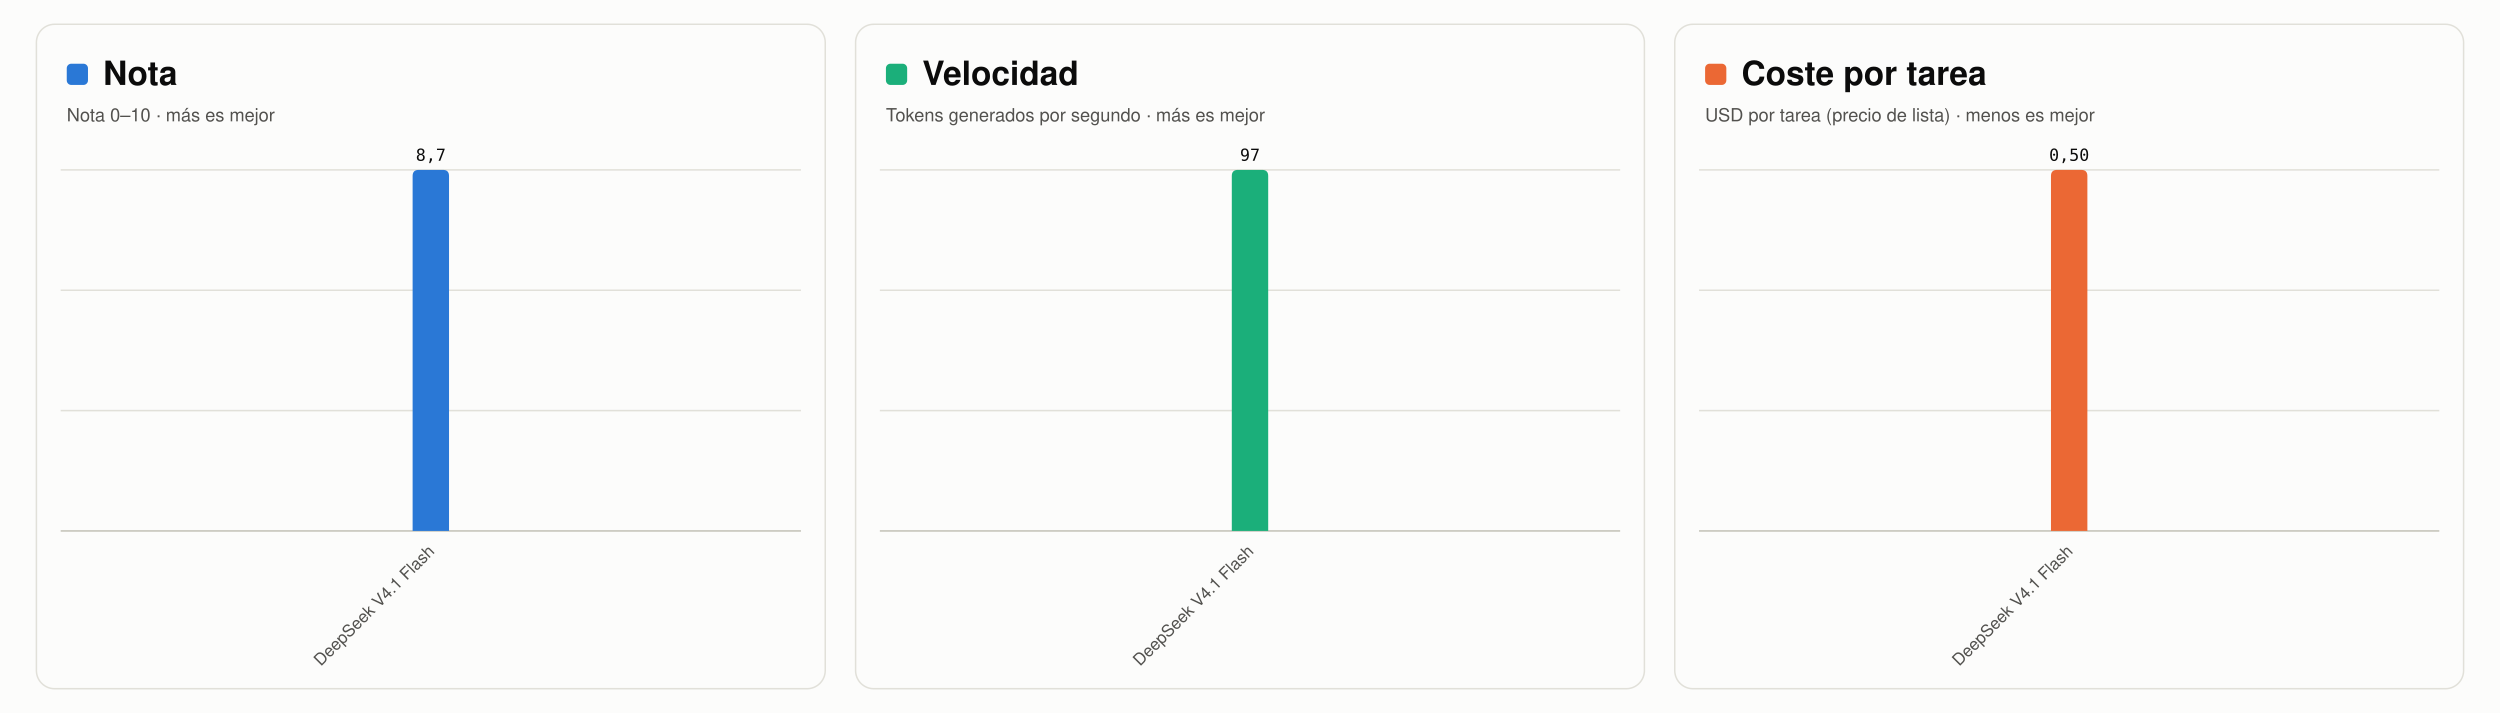
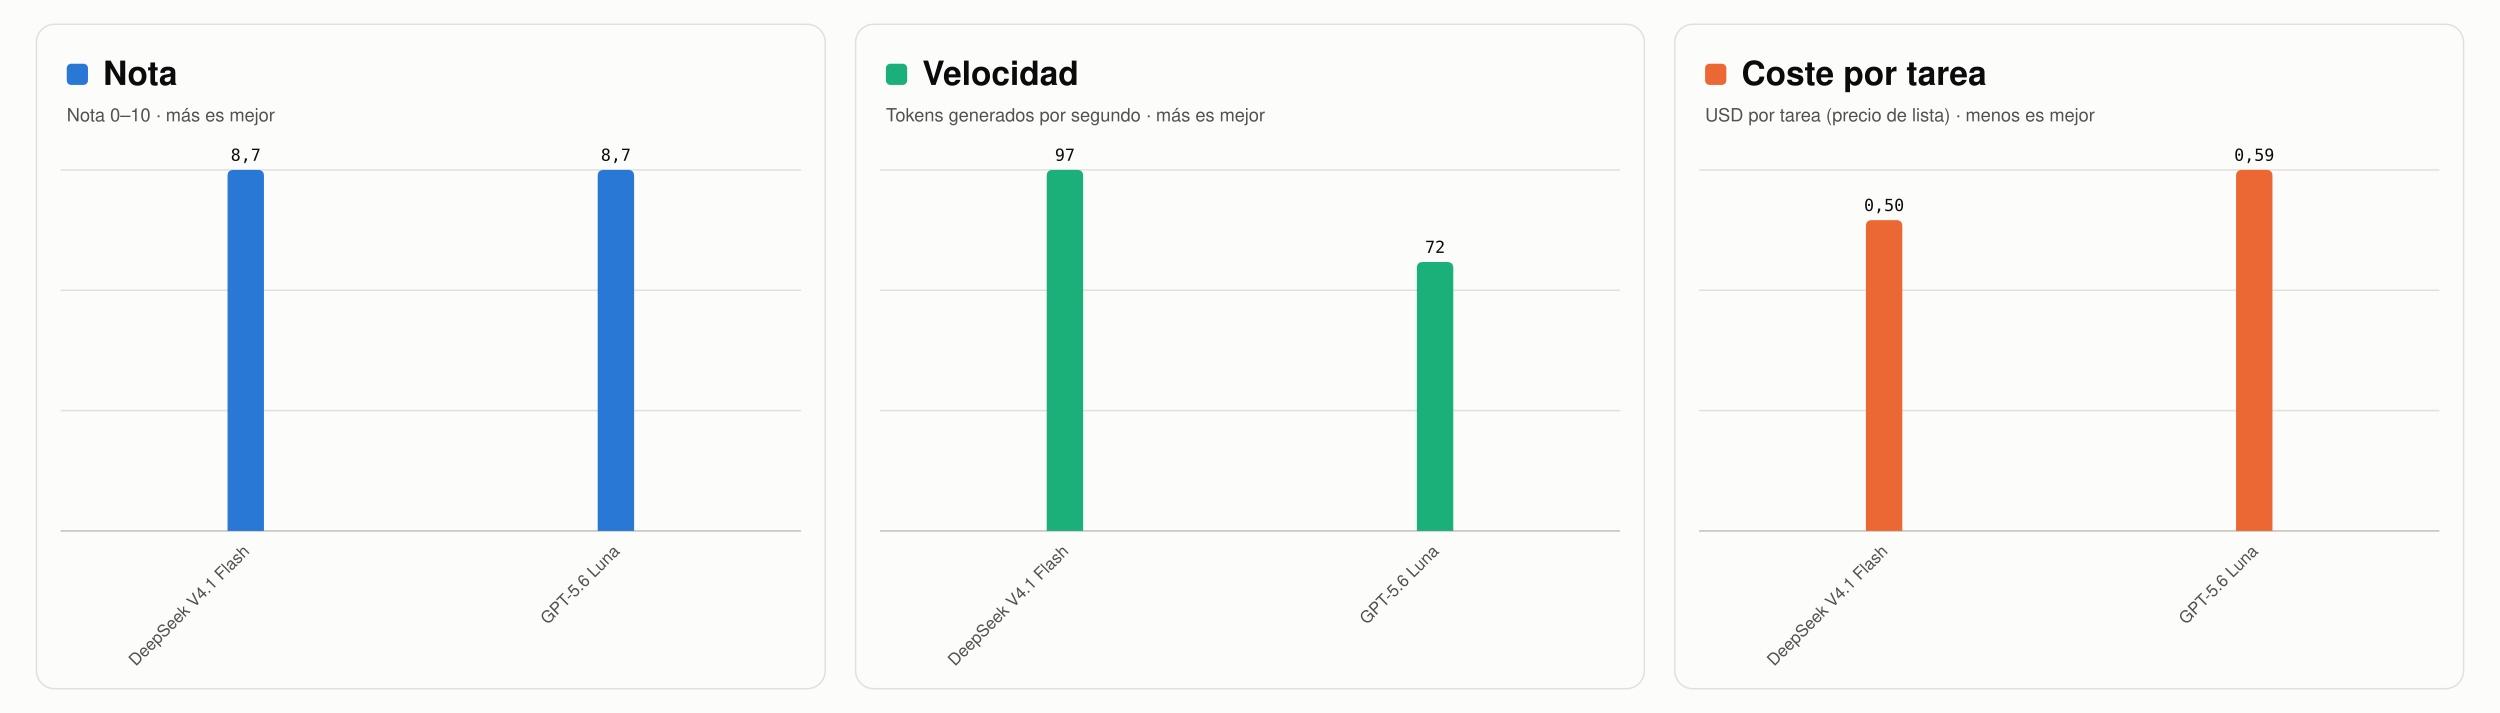
<svg xmlns="http://www.w3.org/2000/svg" viewBox="0 0 1648 470" width="1648" height="470" font-family="-apple-system, BlinkMacSystemFont, 'Segoe UI', Helvetica, Arial, sans-serif">
  <rect width="1648" height="470" fill="#fcfcfb" />
  <rect x="24" y="16" width="520" height="438" rx="12" fill="#fcfcfb" stroke="#e1e0d9" />
  <rect x="44" y="42" width="14" height="14" rx="3" fill="#2a78d6" />
  <text x="68" y="56" fill="#0b0b0b" font-size="22" font-weight="600">Nota</text>
  <text x="44" y="80" fill="#52514e" font-size="12">Nota 0–10 · más es mejor</text>
  <line x1="40" x2="528" y1="270.667" y2="270.667" stroke="#e1e0d9" />
  <line x1="40" x2="528" y1="191.333" y2="191.333" stroke="#e1e0d9" />
  <line x1="40" x2="528" y1="112" y2="112" stroke="#e1e0d9" />
  <line x1="40" x2="528" y1="350" y2="350" stroke="#c3c2b7" />
-   <path d="M272,350 V116 Q272,112 276,112 H292 Q296,112 296,116 V350 Z" fill="#2a78d6" />
-   <text x="284" y="106" fill="#0b0b0b" font-size="11" font-weight="500" font-family="ui-monospace, SFMono-Regular, Menlo, Consolas, monospace" text-anchor="middle">8,7</text>
-   <text x="287" y="364" fill="#52514e" font-size="11" text-anchor="end" transform="rotate(-45 287 364)">DeepSeek V4.1 Flash</text>
+   <path d="M150,350 V116 Q150,112 154,112 H170 Q174,112 174,116 V350 Z" fill="#2a78d6" />
+   <text x="162" y="106" fill="#0b0b0b" font-size="11" font-weight="500" font-family="ui-monospace, SFMono-Regular, Menlo, Consolas, monospace" text-anchor="middle">8,7</text>
+   <text x="165" y="364" fill="#52514e" font-size="11" text-anchor="end" transform="rotate(-45 165 364)">DeepSeek V4.1 Flash</text>
+   <path d="M394,350 V116 Q394,112 398,112 H414 Q418,112 418,116 V350 Z" fill="#2a78d6" />
+   <text x="406" y="106" fill="#0b0b0b" font-size="11" font-weight="500" font-family="ui-monospace, SFMono-Regular, Menlo, Consolas, monospace" text-anchor="middle">8,7</text>
+   <text x="409" y="364" fill="#52514e" font-size="11" text-anchor="end" transform="rotate(-45 409 364)">GPT-5.6 Luna</text>
  <rect x="564" y="16" width="520" height="438" rx="12" fill="#fcfcfb" stroke="#e1e0d9" />
  <rect x="584" y="42" width="14" height="14" rx="3" fill="#1baf7a" />
  <text x="608" y="56" fill="#0b0b0b" font-size="22" font-weight="600">Velocidad</text>
  <text x="584" y="80" fill="#52514e" font-size="12">Tokens generados por segundo · más es mejor</text>
  <line x1="580" x2="1068" y1="270.667" y2="270.667" stroke="#e1e0d9" />
  <line x1="580" x2="1068" y1="191.333" y2="191.333" stroke="#e1e0d9" />
  <line x1="580" x2="1068" y1="112" y2="112" stroke="#e1e0d9" />
  <line x1="580" x2="1068" y1="350" y2="350" stroke="#c3c2b7" />
-   <path d="M812,350 V116 Q812,112 816,112 H832 Q836,112 836,116 V350 Z" fill="#1baf7a" />
-   <text x="824" y="106" fill="#0b0b0b" font-size="11" font-weight="500" font-family="ui-monospace, SFMono-Regular, Menlo, Consolas, monospace" text-anchor="middle">97</text>
-   <text x="827" y="364" fill="#52514e" font-size="11" text-anchor="end" transform="rotate(-45 827 364)">DeepSeek V4.1 Flash</text>
+   <path d="M690,350 V116 Q690,112 694,112 H710 Q714,112 714,116 V350 Z" fill="#1baf7a" />
+   <text x="702" y="106" fill="#0b0b0b" font-size="11" font-weight="500" font-family="ui-monospace, SFMono-Regular, Menlo, Consolas, monospace" text-anchor="middle">97</text>
+   <text x="705" y="364" fill="#52514e" font-size="11" text-anchor="end" transform="rotate(-45 705 364)">DeepSeek V4.1 Flash</text>
+   <path d="M934,350 V176.725 Q934,172.725 938,172.725 H954 Q958,172.725 958,176.725 V350 Z" fill="#1baf7a" />
+   <text x="946" y="166.725" fill="#0b0b0b" font-size="11" font-weight="500" font-family="ui-monospace, SFMono-Regular, Menlo, Consolas, monospace" text-anchor="middle">72</text>
+   <text x="949" y="364" fill="#52514e" font-size="11" text-anchor="end" transform="rotate(-45 949 364)">GPT-5.6 Luna</text>
  <rect x="1104" y="16" width="520" height="438" rx="12" fill="#fcfcfb" stroke="#e1e0d9" />
  <rect x="1124" y="42" width="14" height="14" rx="3" fill="#eb6834" />
  <text x="1148" y="56" fill="#0b0b0b" font-size="22" font-weight="600">Coste por tarea</text>
  <text x="1124" y="80" fill="#52514e" font-size="12">USD por tarea (precio de lista) · menos es mejor</text>
  <line x1="1120" x2="1608" y1="270.667" y2="270.667" stroke="#e1e0d9" />
  <line x1="1120" x2="1608" y1="191.333" y2="191.333" stroke="#e1e0d9" />
  <line x1="1120" x2="1608" y1="112" y2="112" stroke="#e1e0d9" />
  <line x1="1120" x2="1608" y1="350" y2="350" stroke="#c3c2b7" />
-   <path d="M1352,350 V116 Q1352,112 1356,112 H1372 Q1376,112 1376,116 V350 Z" fill="#eb6834" />
-   <text x="1364" y="106" fill="#0b0b0b" font-size="11" font-weight="500" font-family="ui-monospace, SFMono-Regular, Menlo, Consolas, monospace" text-anchor="middle">0,50</text>
-   <text x="1367" y="364" fill="#52514e" font-size="11" text-anchor="end" transform="rotate(-45 1367 364)">DeepSeek V4.1 Flash</text>
+   <path d="M1230,350 V149.097 Q1230,145.097 1234,145.097 H1250 Q1254,145.097 1254,149.097 V350 Z" fill="#eb6834" />
+   <text x="1242" y="139.097" fill="#0b0b0b" font-size="11" font-weight="500" font-family="ui-monospace, SFMono-Regular, Menlo, Consolas, monospace" text-anchor="middle">0,50</text>
+   <text x="1245" y="364" fill="#52514e" font-size="11" text-anchor="end" transform="rotate(-45 1245 364)">DeepSeek V4.1 Flash</text>
+   <path d="M1474,350 V116 Q1474,112 1478,112 H1494 Q1498,112 1498,116 V350 Z" fill="#eb6834" />
+   <text x="1486" y="106" fill="#0b0b0b" font-size="11" font-weight="500" font-family="ui-monospace, SFMono-Regular, Menlo, Consolas, monospace" text-anchor="middle">0,59</text>
+   <text x="1489" y="364" fill="#52514e" font-size="11" text-anchor="end" transform="rotate(-45 1489 364)">GPT-5.6 Luna</text>
</svg>
